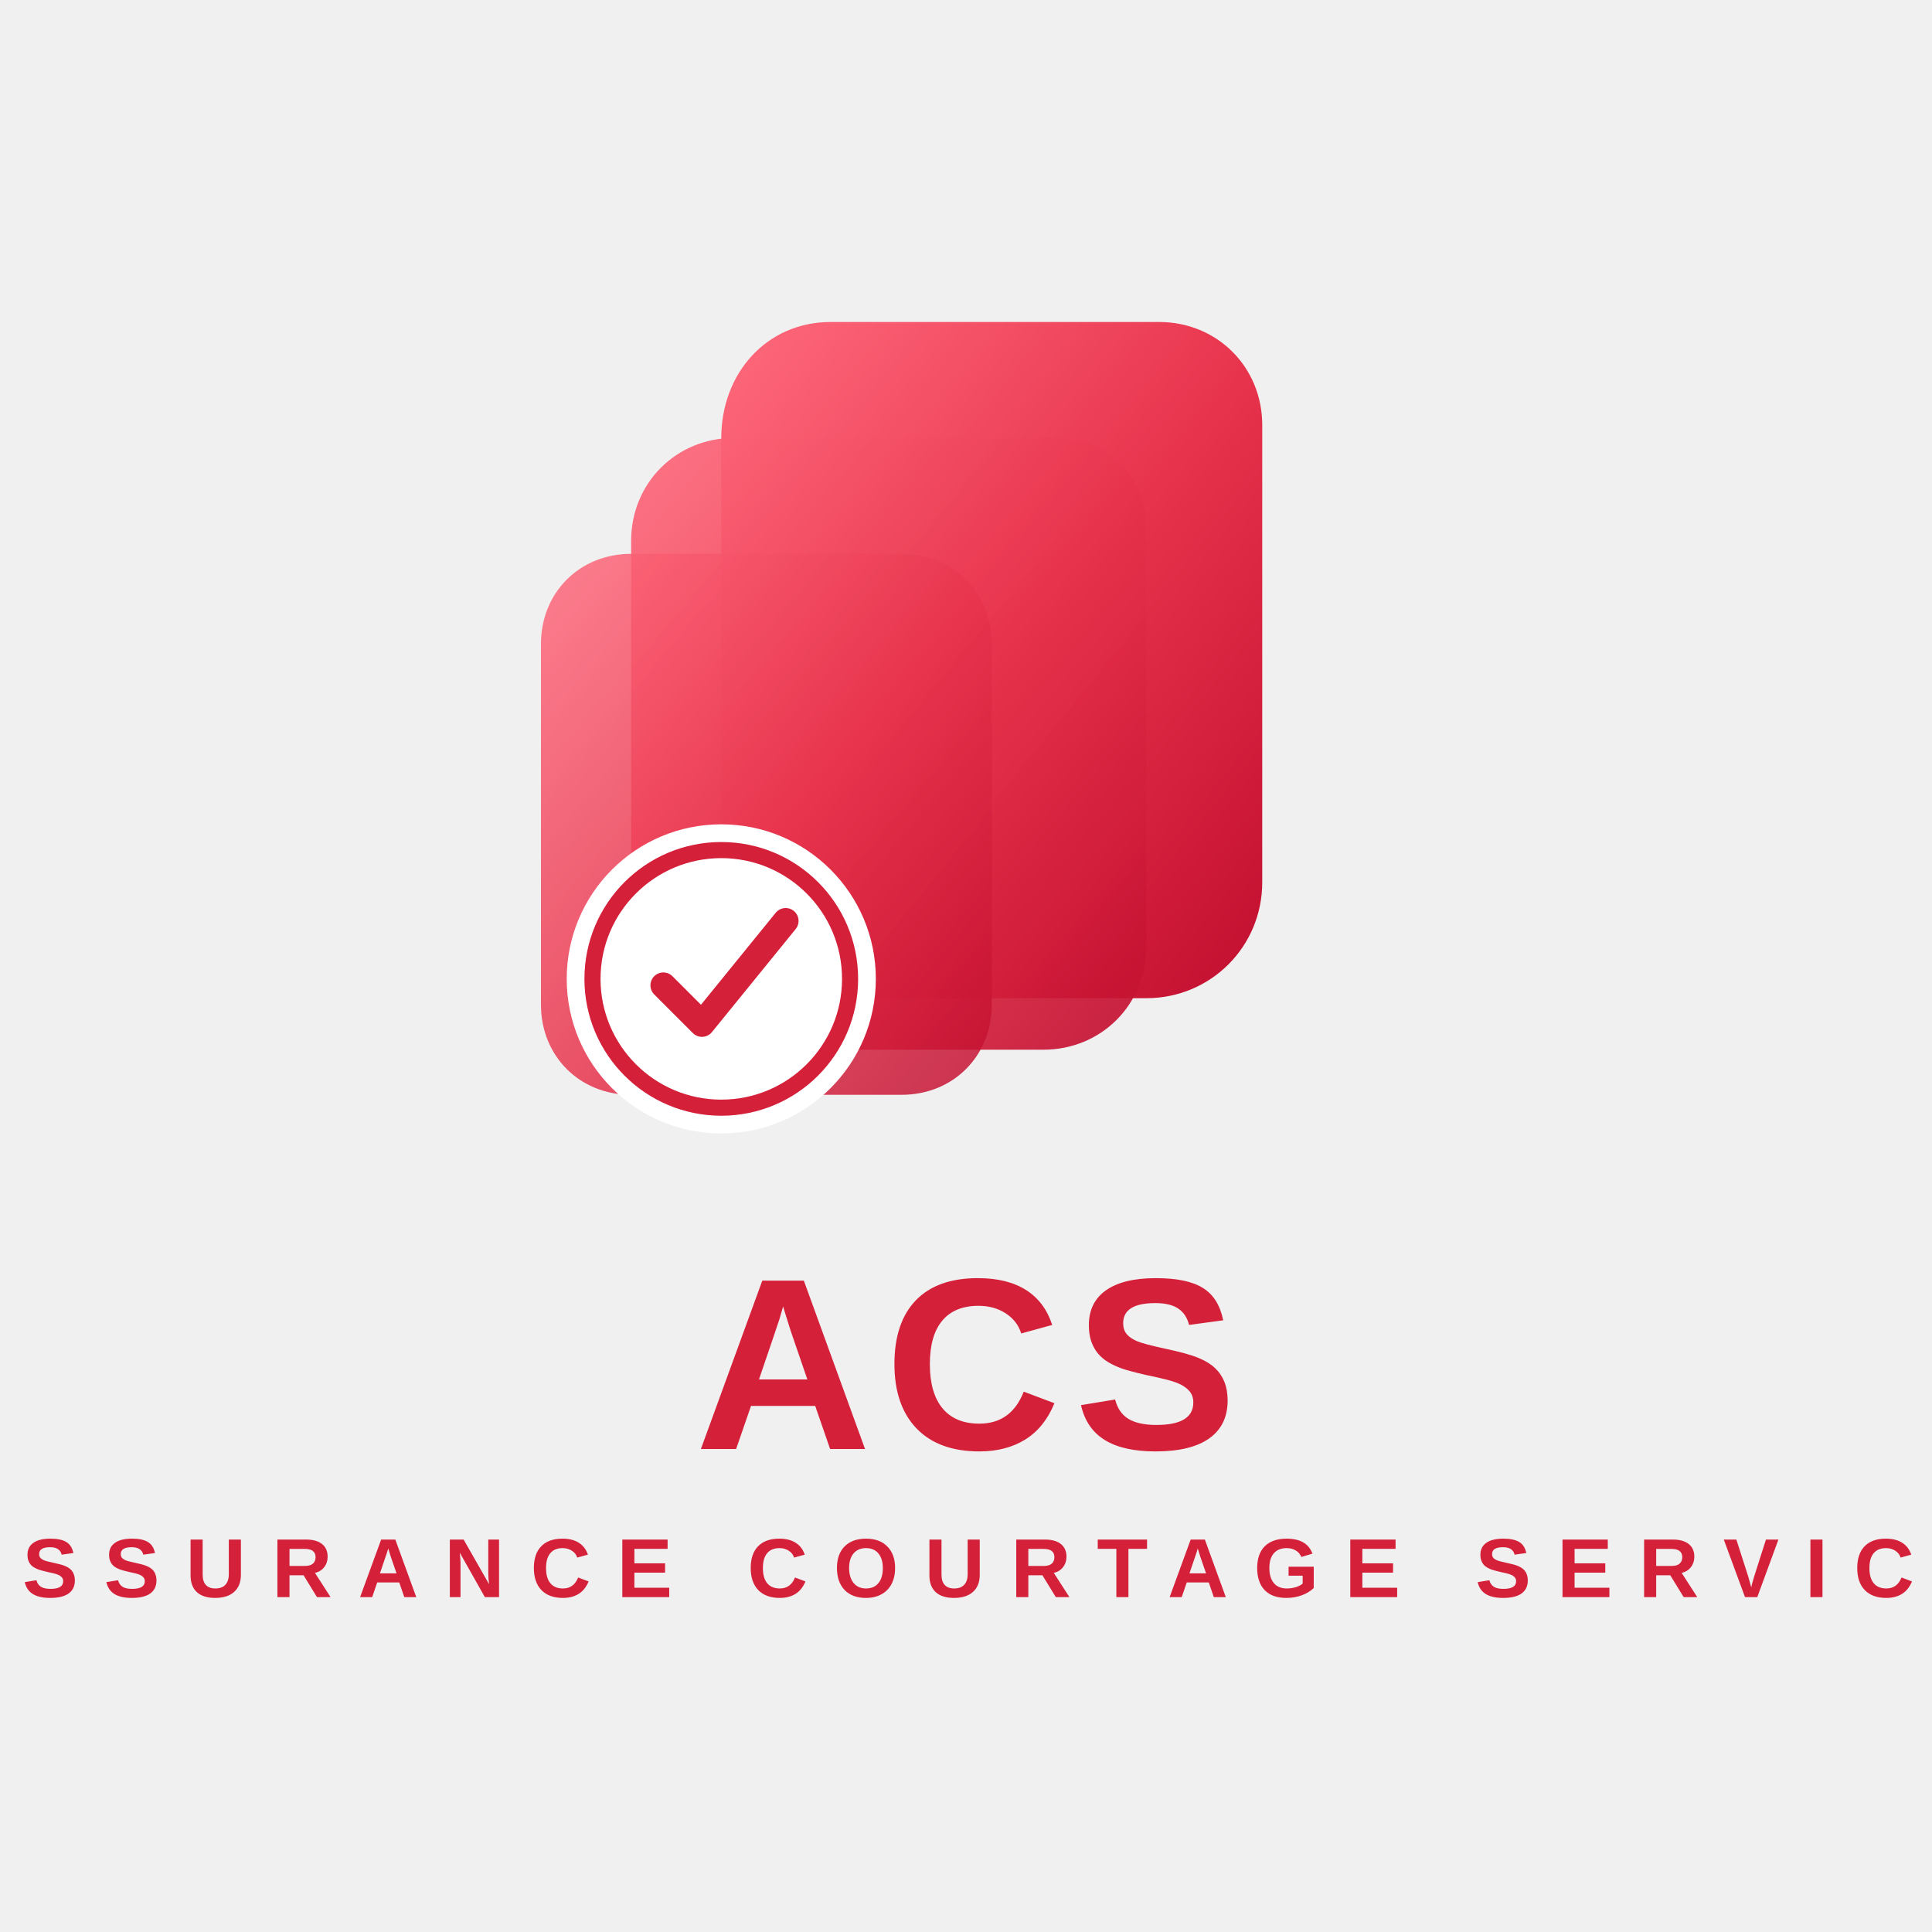
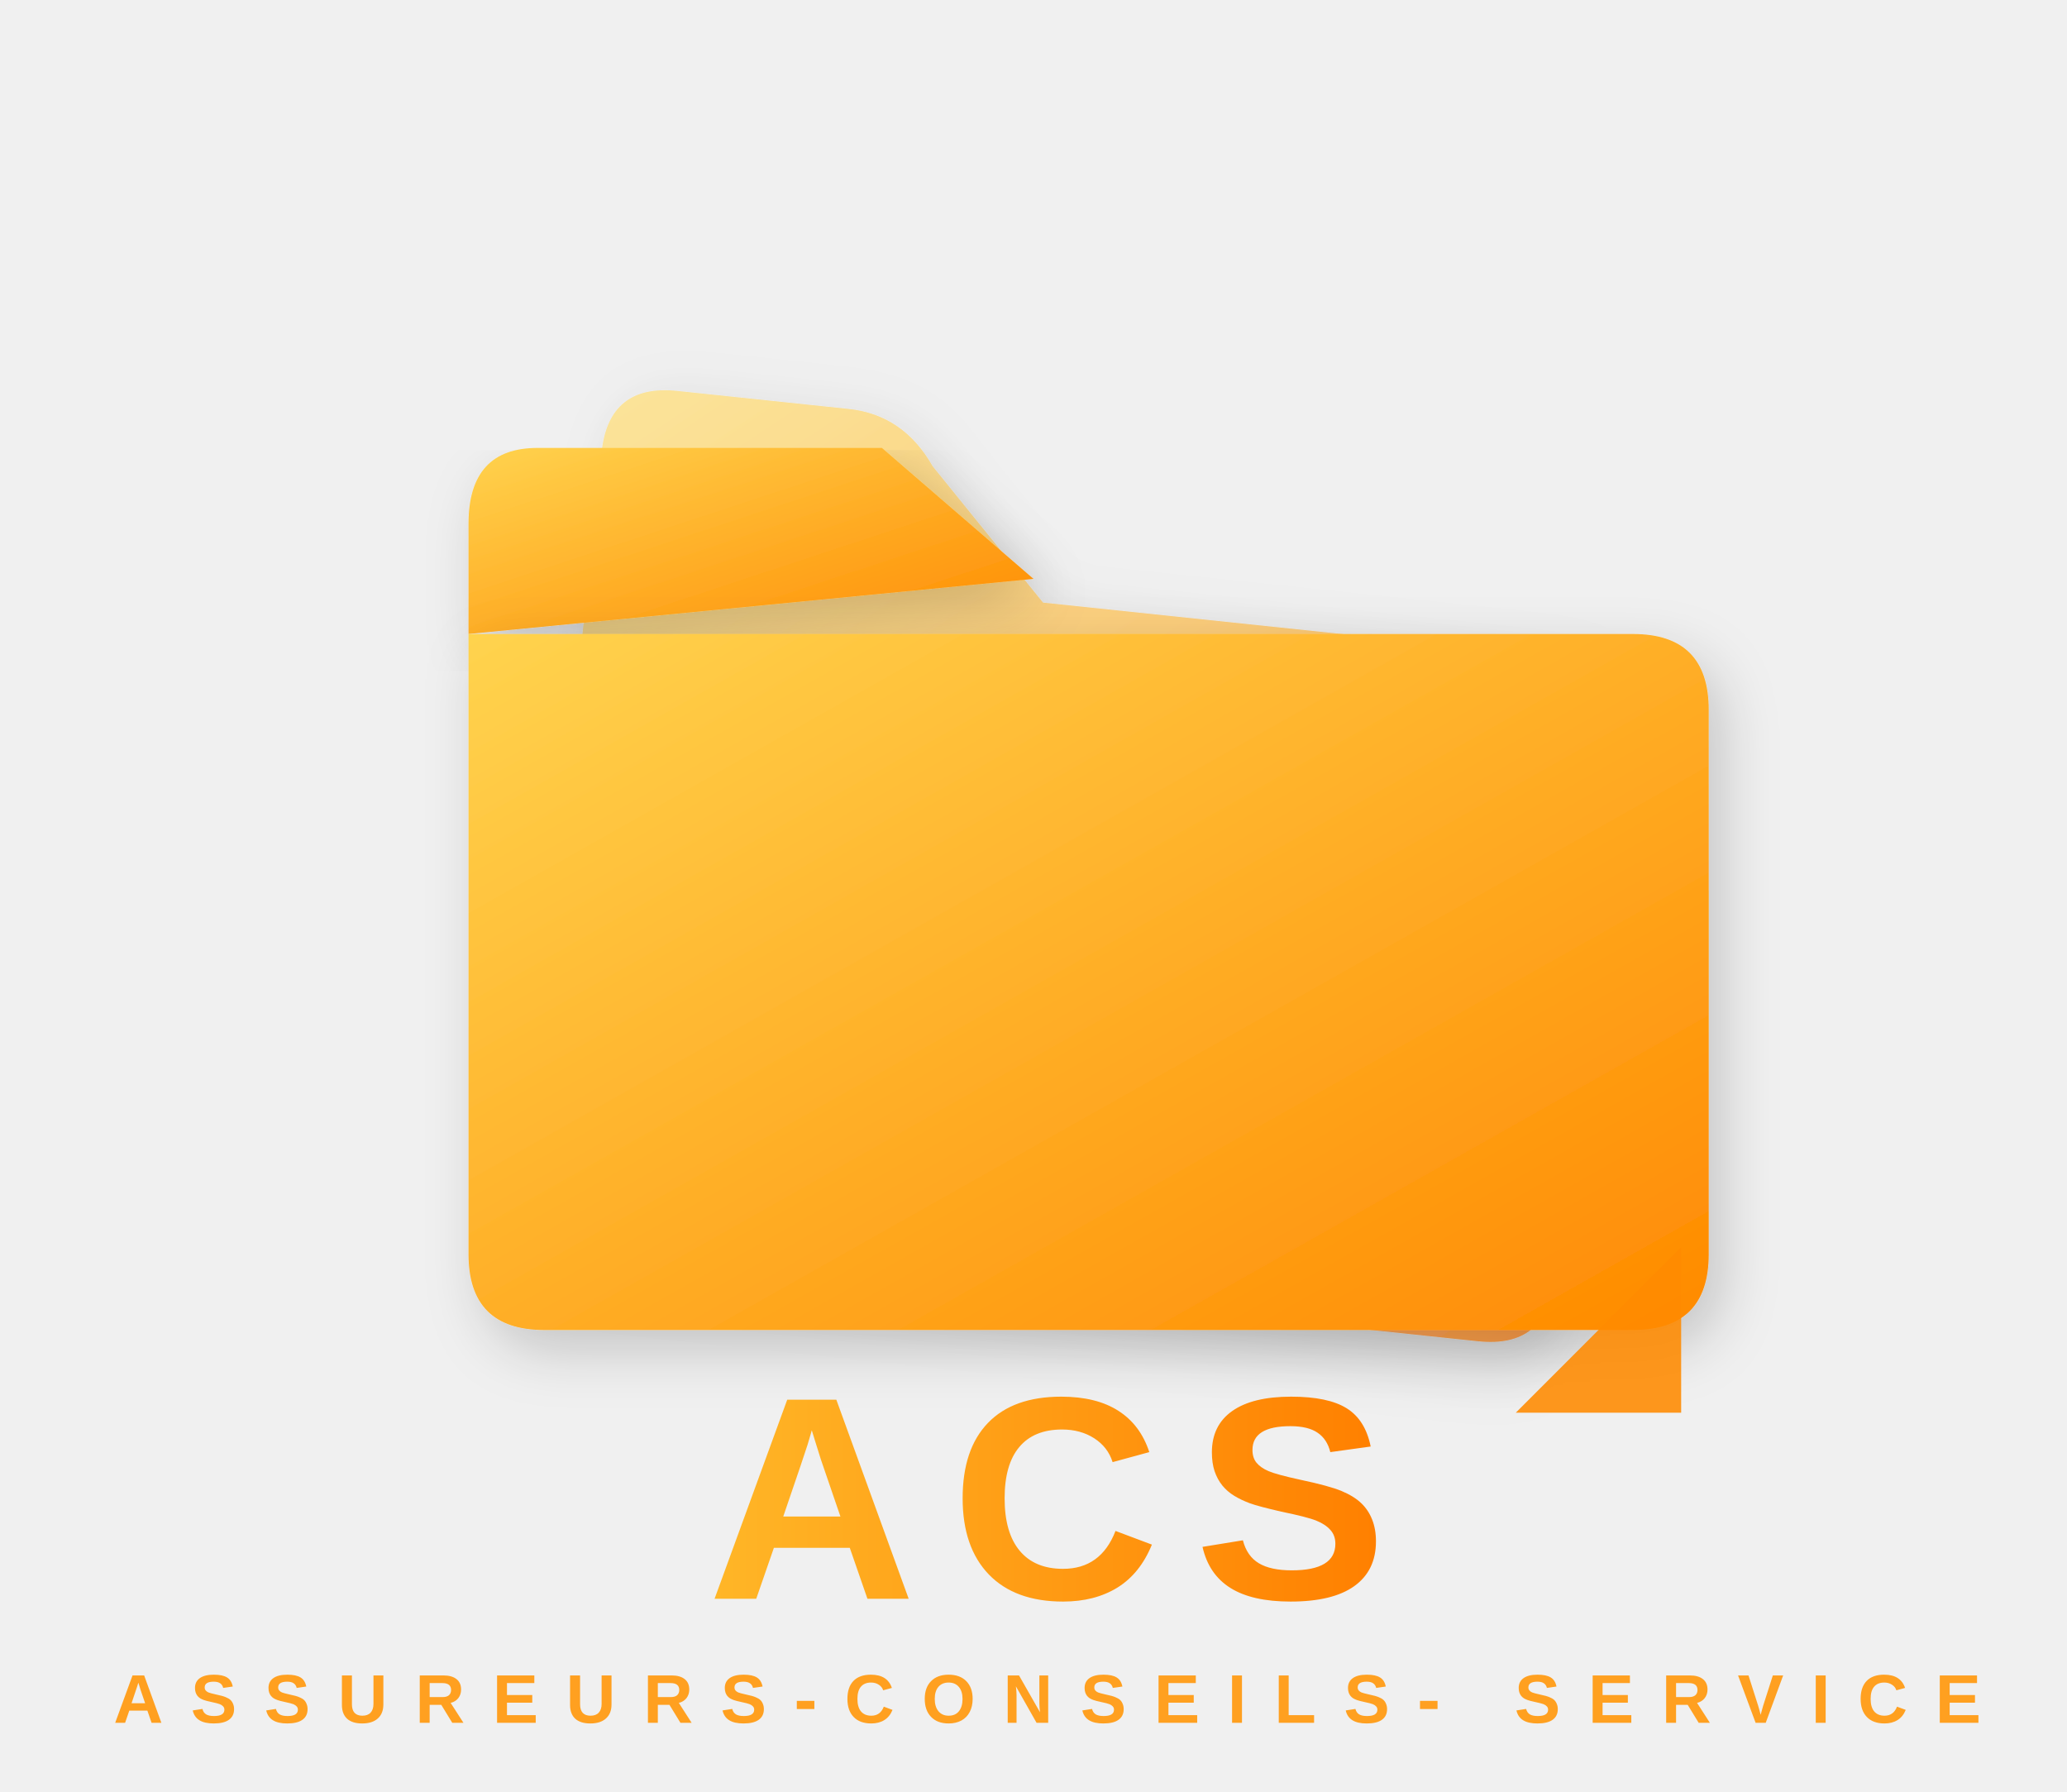
- <svg xmlns="http://www.w3.org/2000/svg" viewBox="0 0 300 300" role="img" aria-labelledby="logoTitle logoDesc">
+ <svg xmlns="http://www.w3.org/2000/svg" viewBox="0 0 300 260" role="img" aria-labelledby="logoTitle logoDesc">
  <defs>
-     <linearGradient id="acsRed" x1="0" y1="0" x2="1" y2="1">
-       <stop offset="0%" stop-color="#ff6a7d" />
-       <stop offset="55%" stop-color="#e6314a" />
-       <stop offset="100%" stop-color="#c10e2f" />
+     <linearGradient id="gMain" x1="0" y1="0" x2="1" y2="1">
+       <stop offset="0%" stop-color="#FFD34E" />
+       <stop offset="100%" stop-color="#FF8A00" />
    </linearGradient>
+     <linearGradient id="gBack" x1="0" y1="0" x2="1" y2="1">
+       <stop offset="0%" stop-color="#FFDF75" />
+       <stop offset="60%" stop-color="#FFAA30" />
+       <stop offset="100%" stop-color="#FF7500" />
+     </linearGradient>
+     <linearGradient id="gText" x1="0" y1="0" x2="1" y2="0">
+       <stop offset="0%" stop-color="#FFB627" />
+       <stop offset="100%" stop-color="#FF8000" />
+     </linearGradient>
+     <filter id="dropshadow" x="-10%" y="-10%" width="130%" height="130%">
+       <feDropShadow dx="2" dy="3" stdDeviation="4" flood-color="rgba(0,0,0,0.18)" />
+     </filter>
  </defs>
-   <g transform="translate(94 34)">
-     <path d="M18 34c0-10 7-18 17-18h51c9 0 16 7 16 16v71c0 10-8 18-18 18H31c-7 0-13-6-13-13z" fill="url(#acsRed)" />
-     <path d="M4 50c0-9 7-16 16-16h50c8 0 14 6 14 14v65c0 9-7 16-16 16H24c-11 0-20-9-20-20z" fill="url(#acsRed)" opacity="0.92" />
-     <path d="M-10 66c0-8 6-14 14-14h42c8 0 14 6 14 14v56c0 8-6 14-14 14H4c-8 0-14-6-14-14z" fill="url(#acsRed)" opacity="0.84" />
-     <circle cx="18" cy="118" r="24" fill="#ffffff" />
-     <circle cx="18" cy="118" r="20" fill="none" stroke="#d5203a" stroke-width="2.5" />
-     <path d="M9 119l6 6 13-16" fill="none" stroke="#d5203a" stroke-width="4" stroke-linecap="round" stroke-linejoin="round" />
+   <g transform="rotate(6,155,120)" opacity="0.70" filter="url(#dropshadow)">
+     <path d="M82,88 L82,178 Q82,188 92,188 L222,188 Q232,188 232,178 L232,98 Q232,88 222,88 L148,88 L130,70 Q125,63 117,63 L92,63 Q82,63 82,73 Z" fill="url(#gBack)" />
  </g>
-   <text x="150" y="225" text-anchor="middle" font-size="38" font-weight="800" font-family="Arial, Helvetica, sans-serif" fill="#d5203a" letter-spacing="2">ACS</text>
-   <text x="150" y="248" text-anchor="middle" font-size="13" font-weight="600" font-family="Arial, Helvetica, sans-serif" fill="#d5203a" letter-spacing="4">ASSURANCE COURTAGE SERVICE</text>
+   <path d="M68,92 L68,76 Q68,65 78,65 L128,65 L150,84 Z" fill="url(#gMain)" filter="url(#dropshadow)" />
+   <path d="M68,92 L237,92 Q248,92 248,103 L248,182 Q248,193 237,193 L79,193 Q68,193 68,182 Z" fill="url(#gMain)" filter="url(#dropshadow)" />
+   <path d="M220,205 L244,205 L244,181 Z" fill="#FF8A00" opacity="0.88" />
+   <text x="152" y="232" text-anchor="middle" font-family="'Arial Black', 'Impact', Arial, sans-serif" font-weight="900" font-size="42" fill="url(#gText)" letter-spacing="5">ACS</text>
+   <text x="152" y="250" text-anchor="middle" font-family="Arial, Helvetica, sans-serif" font-weight="700" font-size="10" fill="#FFA020" letter-spacing="4">ASSUREURS-CONSEILS- SERVICE</text>
</svg>
